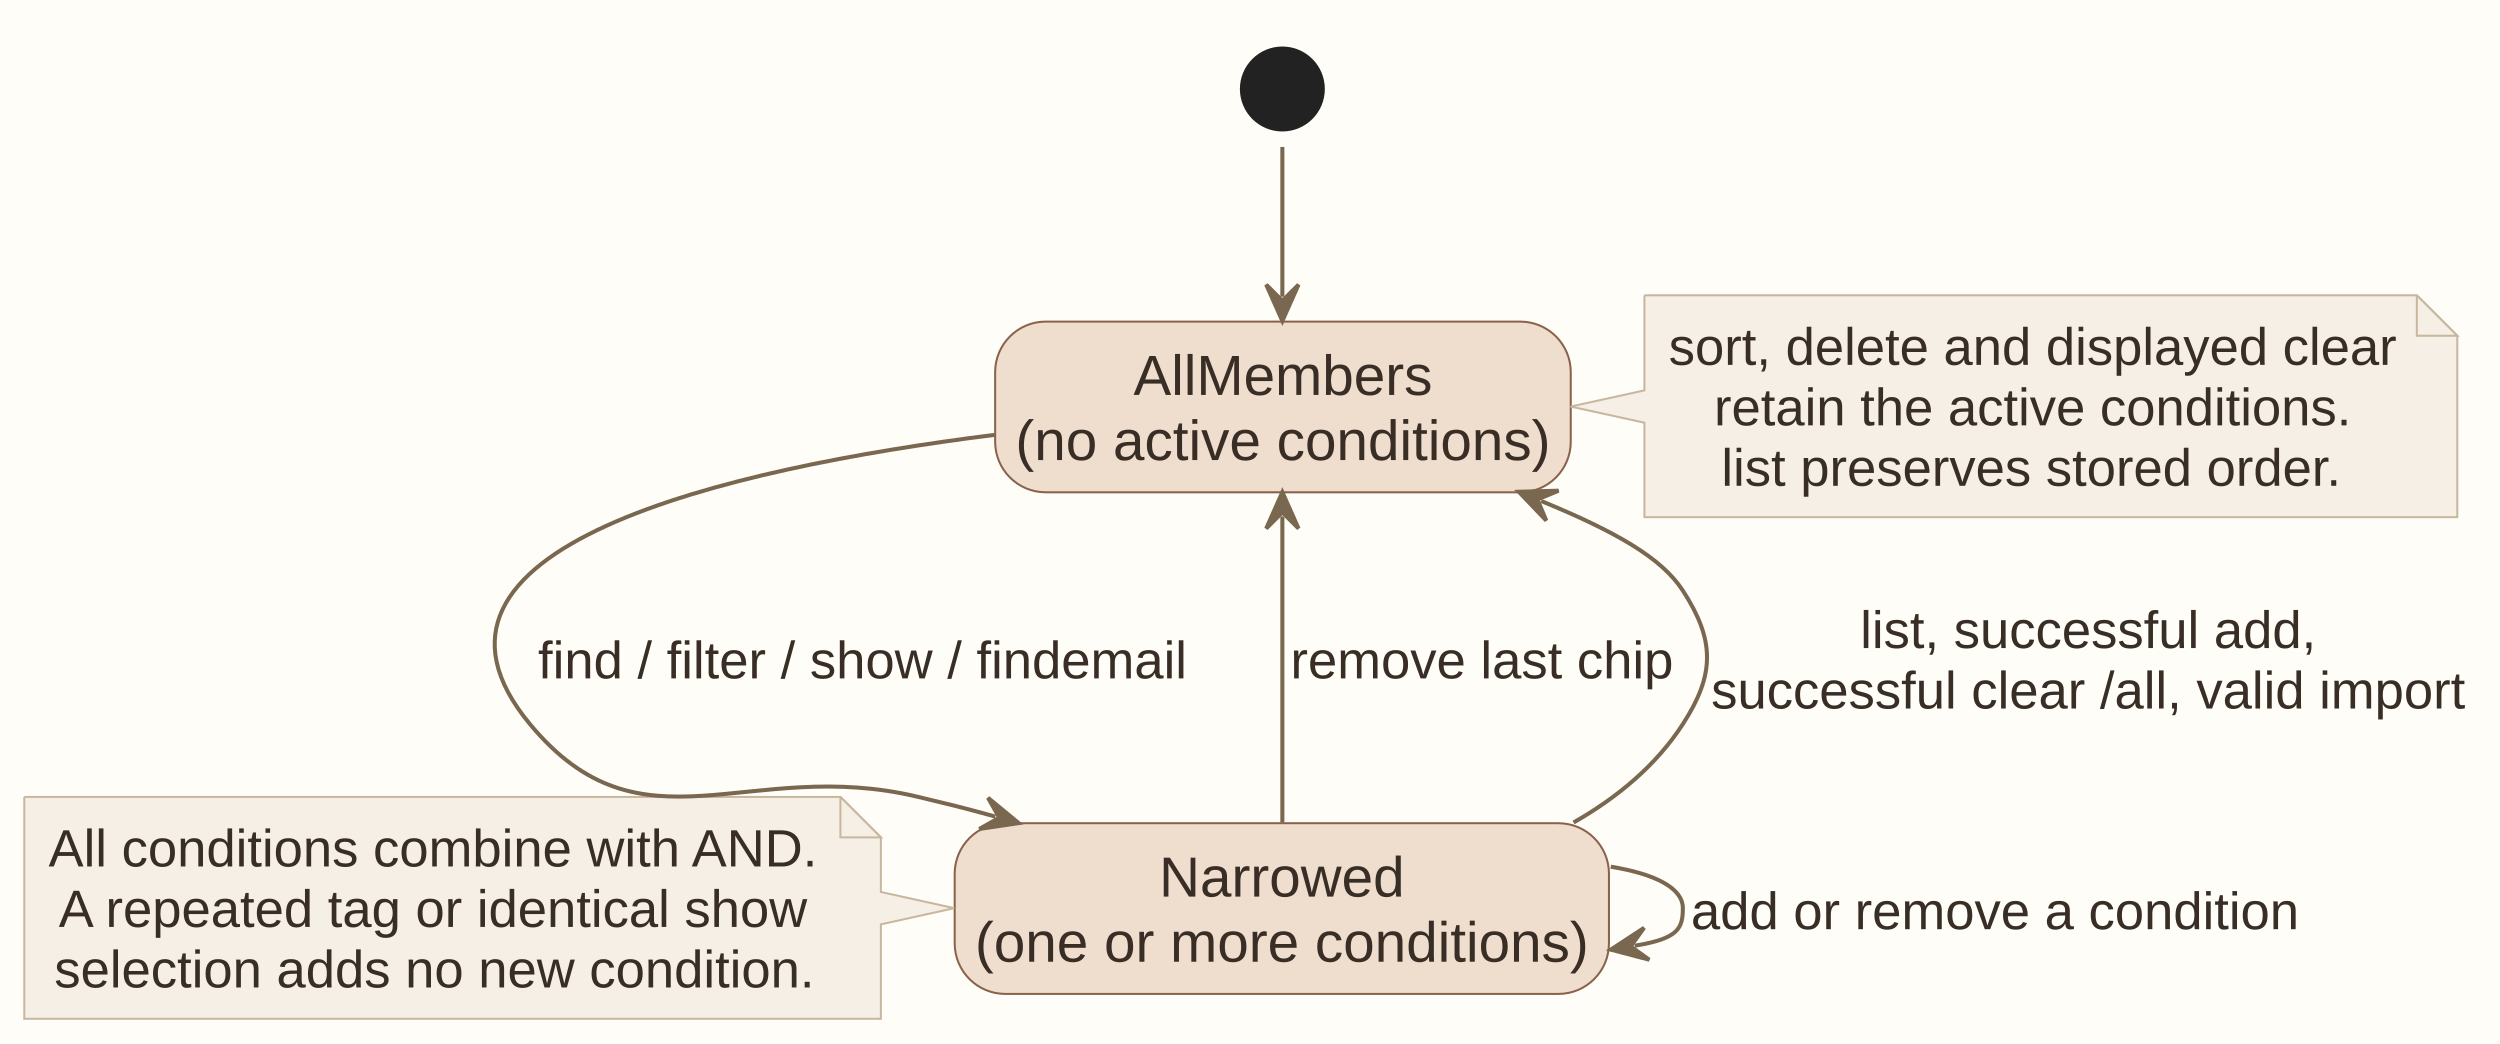
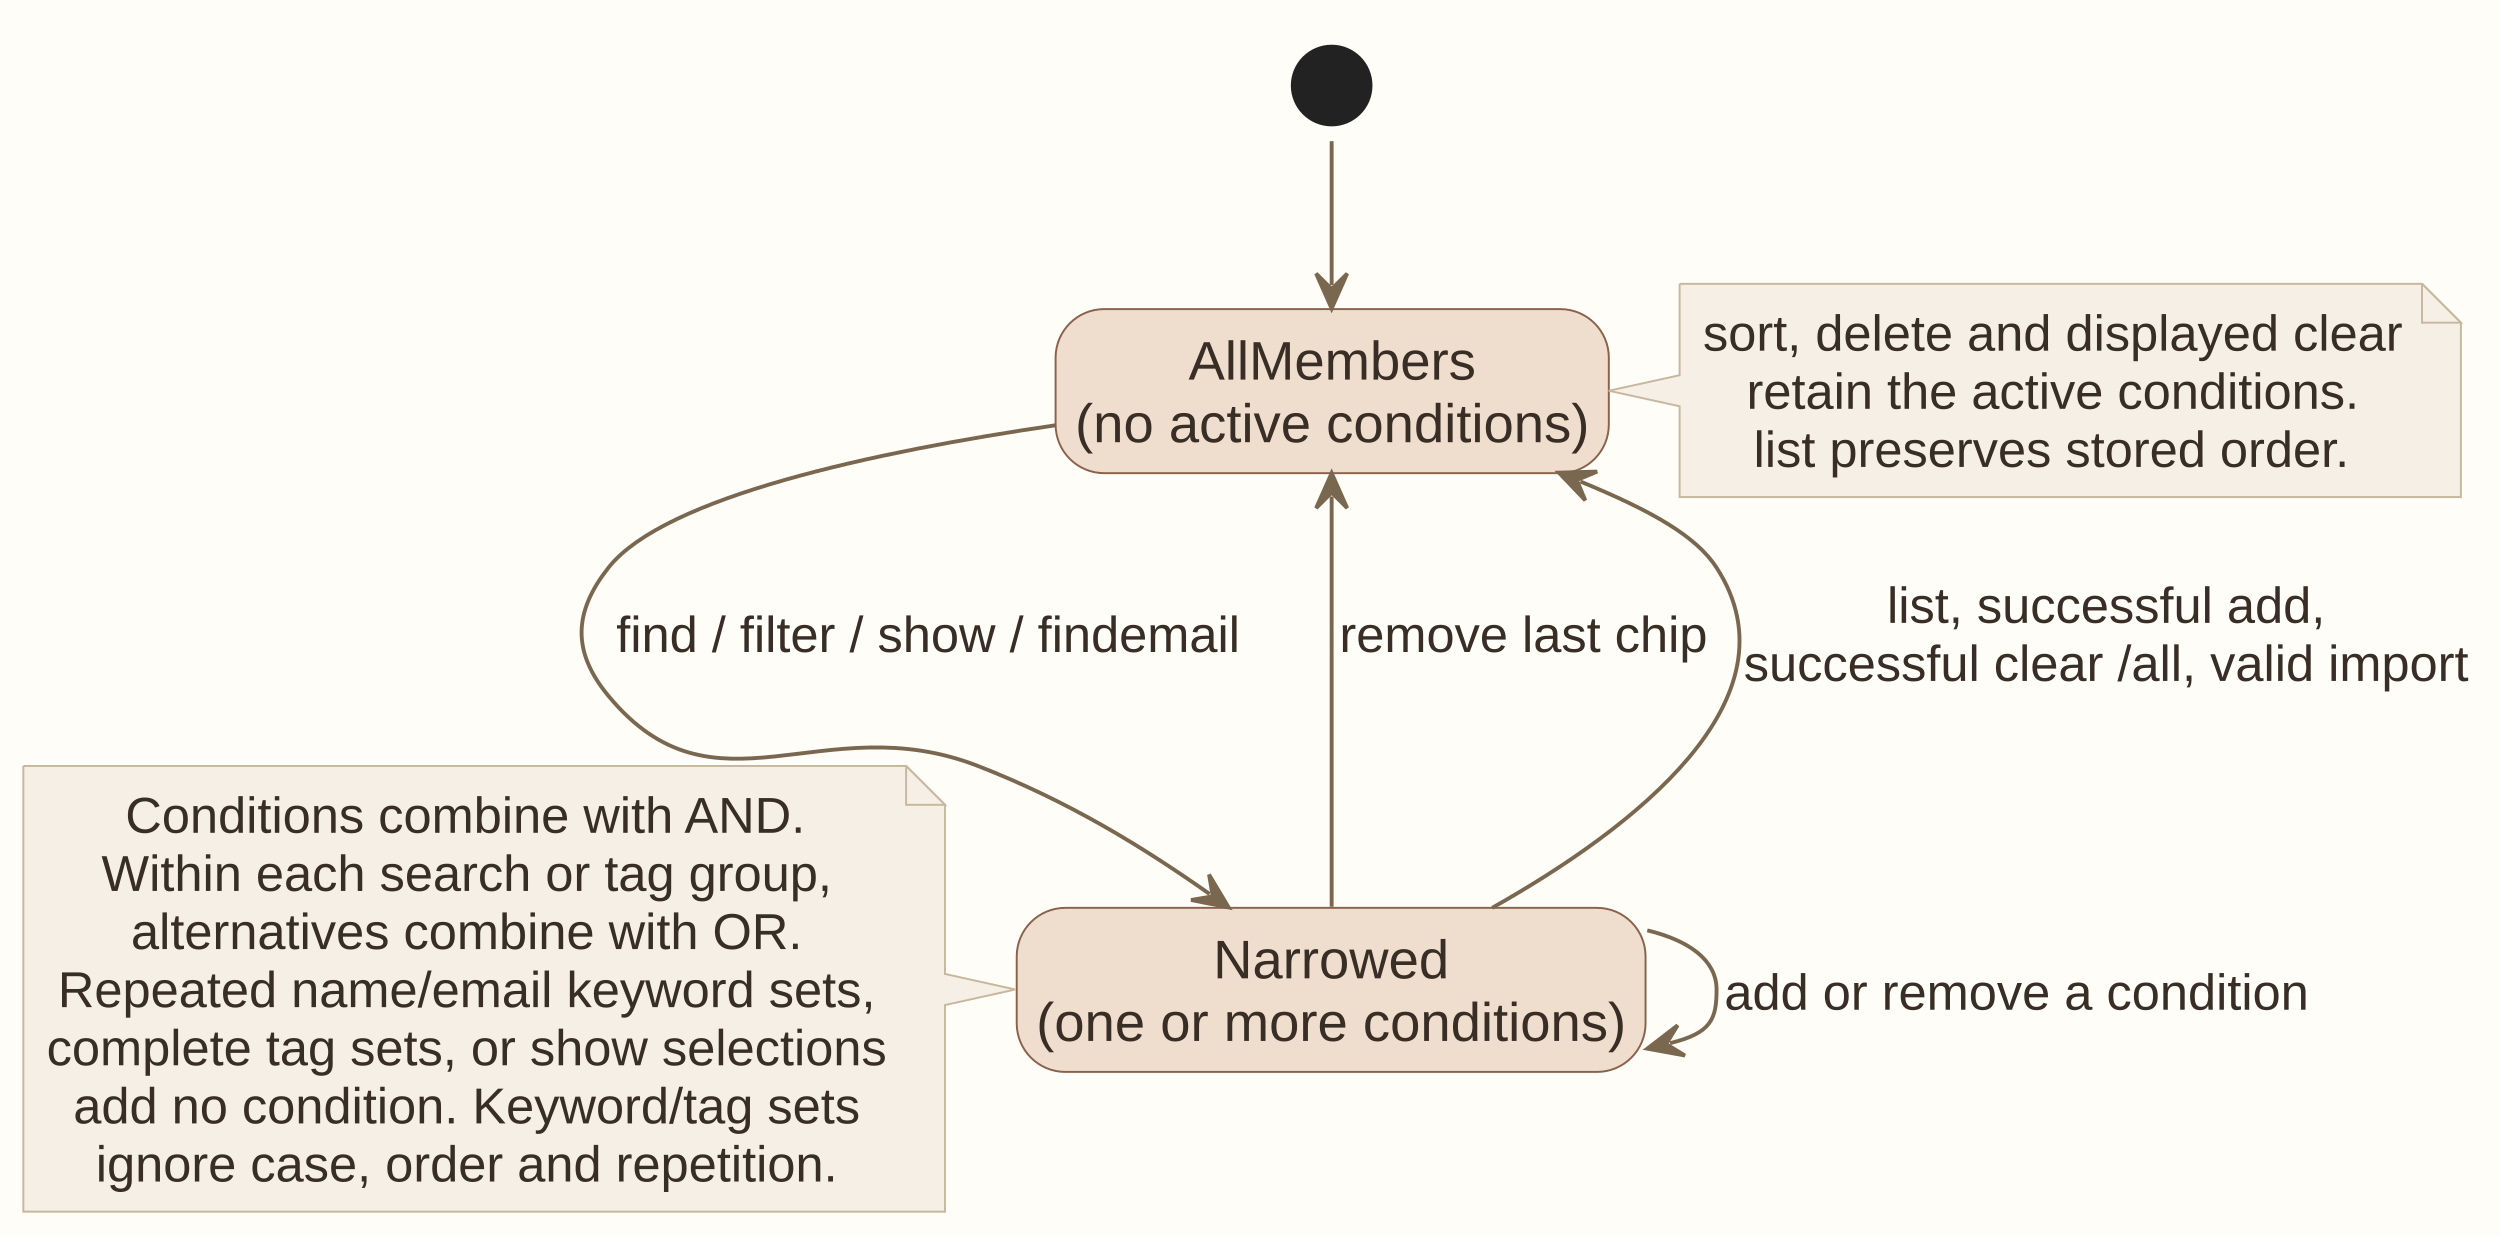
- <svg xmlns="http://www.w3.org/2000/svg" contentStyleType="text/css" data-diagram-type="STATE" height="258px" preserveAspectRatio="none" style="width:618px;height:258px;background:#FFFDF8;" version="1.1" viewBox="0 0 618 258" width="618px" zoomAndPan="magnify">
+ <svg xmlns="http://www.w3.org/2000/svg" contentStyleType="text/css" data-diagram-type="STATE" height="318px" preserveAspectRatio="none" style="width:643px;height:318px;background:#FFFDF8;" version="1.1" viewBox="0 0 643 318" width="643px" zoomAndPan="magnify">
  <defs />
  <g>
-     <rect fill="#FFFDF8" height="258" style="stroke:none;stroke-width:1;" width="618" x="0" y="0" />
-     <rect fill="#EFDDCE" height="42.197" rx="12.5" ry="12.5" style="stroke:#8A614A;stroke-width:0.5;" width="142.289" x="246" y="79.5" />
-     <text fill="#382E25" font-family="Arial" font-size="14" lengthAdjust="spacing" textLength="73.903" x="280.193" y="97.632">AllMembers</text>
-     <text fill="#382E25" font-family="Arial" font-size="14" lengthAdjust="spacing" textLength="132.289" x="251" y="113.731">(no active conditions)</text>
-     <rect fill="#EFDDCE" height="42.197" rx="12.5" ry="12.5" style="stroke:#8A614A;stroke-width:0.5;" width="161.737" x="236" y="203.5" />
-     <text fill="#382E25" font-family="Arial" font-size="14" lengthAdjust="spacing" textLength="60.69" x="286.524" y="221.632">Narrowed</text>
-     <text fill="#382E25" font-family="Arial" font-size="14" lengthAdjust="spacing" textLength="151.737" x="241" y="237.731">(one or more conditions)</text>
-     <ellipse cx="317" cy="22" fill="#222222" rx="10" ry="10" style="stroke:#222222;stroke-width:1;" />
+     <rect fill="#FFFDF8" height="318" style="stroke:none;stroke-width:1;" width="643" x="0" y="0" />
+     <rect fill="#EFDDCE" height="42.197" rx="12.5" ry="12.5" style="stroke:#8A614A;stroke-width:0.5;" width="142.289" x="271.5" y="79.5" />
+     <text fill="#382E25" font-family="Arial" font-size="14" lengthAdjust="spacing" textLength="73.903" x="305.693" y="97.632">AllMembers</text>
+     <text fill="#382E25" font-family="Arial" font-size="14" lengthAdjust="spacing" textLength="132.289" x="276.5" y="113.731">(no active conditions)</text>
+     <rect fill="#EFDDCE" height="42.197" rx="12.5" ry="12.5" style="stroke:#8A614A;stroke-width:0.5;" width="161.737" x="261.5" y="233.5" />
+     <text fill="#382E25" font-family="Arial" font-size="14" lengthAdjust="spacing" textLength="60.69" x="312.024" y="251.632">Narrowed</text>
+     <text fill="#382E25" font-family="Arial" font-size="14" lengthAdjust="spacing" textLength="151.737" x="266.5" y="267.731">(one or more conditions)</text>
+     <ellipse cx="342.5" cy="22" fill="#222222" rx="10" ry="10" style="stroke:#222222;stroke-width:1;" />
    <g class="entity" data-qualified-name="GMN2" data-source-line="22" id="ent0003">
-       <path d="M6,197 L6,251.846 A0,0 0 0 0 6,251.846 L217.747,251.846 A0,0 0 0 0 217.747,251.846 L217.747,228.5 L235.874,224.5 L217.747,220.5 L217.747,207 L207.747,197 L6,197 A0,0 0 0 0 6,197" fill="#F5EFE5" style="stroke:#C7B79F;stroke-width:0.5;" />
-       <path d="M207.747,197 L207.747,207 L217.747,207 L207.747,197" fill="#F5EFE5" style="stroke:#C7B79F;stroke-width:0.5;" />
-       <text fill="#382E25" font-family="Arial" font-size="13" lengthAdjust="spacing" textLength="190.747" x="12" y="214.194">All conditions combine with AND.</text>
-       <text fill="#382E25" font-family="Arial" font-size="13" lengthAdjust="spacing" textLength="185.726" x="14.511" y="229.143">A repeated tag or identical show</text>
-       <text fill="#382E25" font-family="Arial" font-size="13" lengthAdjust="spacing" textLength="187.903" x="13.422" y="244.091">selection adds no new condition.</text>
+       <path d="M6,197 L6,311.641 A0,0 0 0 0 6,311.641 L243.049,311.641 A0,0 0 0 0 243.049,311.641 L243.049,258.5 L261.119,254.5 L243.049,250.5 L243.049,207 L233.049,197 L6,197 A0,0 0 0 0 6,197" fill="#F5EFE5" style="stroke:#C7B79F;stroke-width:0.5;" />
+       <path d="M233.049,197 L233.049,207 L243.049,207 L233.049,197" fill="#F5EFE5" style="stroke:#C7B79F;stroke-width:0.5;" />
+       <text fill="#382E25" font-family="Arial" font-size="13" lengthAdjust="spacing" textLength="175.576" x="32.236" y="214.194">Conditions combine with AND.</text>
+       <text fill="#382E25" font-family="Arial" font-size="13" lengthAdjust="spacing" textLength="187.878" x="26.085" y="229.143">Within each search or tag group,</text>
+       <text fill="#382E25" font-family="Arial" font-size="13" lengthAdjust="spacing" textLength="172.682" x="33.684" y="244.091">alternatives combine with OR.</text>
+       <text fill="#382E25" font-family="Arial" font-size="13" lengthAdjust="spacing" textLength="210.273" x="14.888" y="259.04">Repeated name/email keyword sets,</text>
+       <text fill="#382E25" font-family="Arial" font-size="13" lengthAdjust="spacing" textLength="216.049" x="12" y="273.989">complete tag sets, or show selections</text>
+       <text fill="#382E25" font-family="Arial" font-size="13" lengthAdjust="spacing" textLength="202.351" x="18.849" y="288.938">add no condition. Keyword/tag sets</text>
+       <text fill="#382E25" font-family="Arial" font-size="13" lengthAdjust="spacing" textLength="190.785" x="24.632" y="303.886">ignore case, order and repetition.</text>
    </g>
-     <g class="entity" data-qualified-name="GMN5" data-source-line="28" id="ent0006">
-       <path d="M406.5,73 L406.5,96.5 L388.25,100.5 L406.5,104.5 L406.5,127.846 A0,0 0 0 0 406.5,127.846 L607.443,127.846 A0,0 0 0 0 607.443,127.846 L607.443,83 L597.443,73 L406.5,73 A0,0 0 0 0 406.5,73" fill="#F5EFE5" style="stroke:#C7B79F;stroke-width:0.5;" />
-       <path d="M597.443,73 L597.443,83 L607.443,83 L597.443,73" fill="#F5EFE5" style="stroke:#C7B79F;stroke-width:0.5;" />
-       <text fill="#382E25" font-family="Arial" font-size="13" lengthAdjust="spacing" textLength="179.943" x="412.5" y="90.194">sort, delete and displayed clear</text>
-       <text fill="#382E25" font-family="Arial" font-size="13" lengthAdjust="spacing" textLength="157.536" x="423.704" y="105.143">retain the active conditions.</text>
-       <text fill="#382E25" font-family="Arial" font-size="13" lengthAdjust="spacing" textLength="153.893" x="425.525" y="120.091">list preserves stored order.</text>
+     <g class="entity" data-qualified-name="GMN5" data-source-line="32" id="ent0006">
+       <path d="M432,73 L432,96.5 L413.75,100.5 L432,104.5 L432,127.846 A0,0 0 0 0 432,127.846 L632.943,127.846 A0,0 0 0 0 632.943,127.846 L632.943,83 L622.943,73 L432,73 A0,0 0 0 0 432,73" fill="#F5EFE5" style="stroke:#C7B79F;stroke-width:0.5;" />
+       <path d="M622.943,73 L622.943,83 L632.943,83 L622.943,73" fill="#F5EFE5" style="stroke:#C7B79F;stroke-width:0.5;" />
+       <text fill="#382E25" font-family="Arial" font-size="13" lengthAdjust="spacing" textLength="179.943" x="438" y="90.194">sort, delete and displayed clear</text>
+       <text fill="#382E25" font-family="Arial" font-size="13" lengthAdjust="spacing" textLength="157.536" x="449.204" y="105.143">retain the active conditions.</text>
+       <text fill="#382E25" font-family="Arial" font-size="13" lengthAdjust="spacing" textLength="153.893" x="451.025" y="120.091">list preserves stored order.</text>
    </g>
    <g class="link" data-entity-1="ent0002" data-entity-2="ent0002" data-link-type="dependency" id="lnk3">
-       <polygon fill="#796750" points="317,79.358,321,70.358,317,74.358,313,70.358,317,79.358" style="stroke:#796750;stroke-width:1;" />
-       <path d="M317,36.315 C317,47.712 317,59.541 317,73.358" fill="none" style="stroke:#796750;stroke-width:1;" />
+       <polygon fill="#796750" points="342.5,79.358,346.5,70.358,342.5,74.358,338.5,70.358,342.5,79.358" style="stroke:#796750;stroke-width:1;" />
+       <path d="M342.5,36.315 C342.5,47.712 342.5,59.541 342.5,73.358" fill="none" style="stroke:#796750;stroke-width:1;" />
    </g>
    <g class="link" data-entity-1="ent0002" data-entity-2="ent0003" data-link-type="dependency" id="lnk4">
-       <polygon fill="#796750" points="251.831,203.47,244.228,197.209,247.013,202.133,242.089,204.918,251.831,203.47" style="stroke:#796750;stroke-width:1;" />
-       <path d="M245.852,107.496 C179.165,115.879 94.751,135.323 131,179 C158.723,212.405 184.792,186.856 227,197 C235.077,198.941 237.726,199.556 246.049,201.866" fill="none" style="stroke:#796750;stroke-width:1;" />
-       <text fill="#382E25" font-family="Arial" font-size="13" lengthAdjust="spacing" textLength="160.399" x="133" y="167.694">find / filter / show / findemail</text>
+       <polygon fill="#796750" points="316.017,233.397,310.964,224.944,311.93,230.518,306.356,231.484,316.017,233.397" style="stroke:#796750;stroke-width:1;" />
+       <path d="M271.407,109.391 C225.174,116.155 170.896,127.753 156.5,146 C147.415,157.514 147.144,167.705 156.5,179 C183.913,212.095 211.457,181.402 251.5,197 C274.719,206.044 293.659,217.645 311.112,229.941" fill="none" style="stroke:#796750;stroke-width:1;" />
+       <text fill="#382E25" font-family="Arial" font-size="13" lengthAdjust="spacing" textLength="160.399" x="158.5" y="167.694">find / filter / show / findemail</text>
    </g>
    <g class="link" data-entity-1="ent0003" data-entity-2="ent0002" data-link-type="dependency" id="lnk5">
-       <polygon fill="#796750" points="317,121.646,313,130.646,317,126.646,321,130.646,317,121.646" style="stroke:#796750;stroke-width:1;" />
-       <path d="M317,203.324 C317,180.707 317,150.25 317,127.646" fill="none" style="stroke:#796750;stroke-width:1;" />
-       <text fill="#382E25" font-family="Arial" font-size="13" lengthAdjust="spacing" textLength="94.65" x="319" y="167.694">remove last chip</text>
+       <polygon fill="#796750" points="342.5,121.684,338.5,130.684,342.5,126.684,346.5,130.684,342.5,121.684" style="stroke:#796750;stroke-width:1;" />
+       <path d="M342.5,233.232 C342.5,204.114 342.5,156.756 342.5,127.684" fill="none" style="stroke:#796750;stroke-width:1;" />
+       <text fill="#382E25" font-family="Arial" font-size="13" lengthAdjust="spacing" textLength="94.65" x="344.5" y="167.694">remove last chip</text>
    </g>
    <g class="link" data-entity-1="ent0003" data-entity-2="ent0002" data-link-type="dependency" id="lnk6">
-       <polygon fill="#796750" points="375.439,121.565,382.238,128.69,380.062,123.469,385.284,121.293,375.439,121.565" style="stroke:#796750;stroke-width:1;" />
-       <path d="M388.984,203.324 C399.69,197.215 409.347,189.284 416,179 C423.966,166.685 423.966,158.315 416,146 C410.755,137.891 399.387,131.426 380.987,123.849" fill="none" style="stroke:#796750;stroke-width:1;" />
-       <text fill="#382E25" font-family="Arial" font-size="13" lengthAdjust="spacing" textLength="112.715" x="459.842" y="160.194">list, successful add,</text>
-       <text fill="#382E25" font-family="Arial" font-size="13" lengthAdjust="spacing" textLength="186.399" x="423" y="175.143">successful clear /all, valid import</text>
+       <polygon fill="#796750" points="400.939,121.565,407.738,128.69,405.562,123.469,410.784,121.293,400.939,121.565" style="stroke:#796750;stroke-width:1;" />
+       <path d="M383.807,233.483 C419.915,213.137 463.411,179.872 441.5,146 C436.255,137.891 424.887,131.426 406.487,123.849" fill="none" style="stroke:#796750;stroke-width:1;" />
+       <text fill="#382E25" font-family="Arial" font-size="13" lengthAdjust="spacing" textLength="112.715" x="485.342" y="160.194">list, successful add,</text>
+       <text fill="#382E25" font-family="Arial" font-size="13" lengthAdjust="spacing" textLength="186.399" x="448.5" y="175.143">successful clear /all, valid import</text>
    </g>
    <g class="link" data-entity-1="ent0003" data-entity-2="ent0003" data-link-type="dependency" id="lnk7">
-       <polygon fill="#796750" points="398.18,234.751,407.706,237.25,403.114,233.946,406.418,229.354,398.18,234.751" style="stroke:#796750;stroke-width:1;" />
-       <path d="M398.18,214.249 C408.894,215.997 416,219.414 416,224.5 C416,229.586 414.816,232.037 404.101,233.785" fill="none" style="stroke:#796750;stroke-width:1;" />
-       <text fill="#382E25" font-family="Arial" font-size="13" lengthAdjust="spacing" textLength="150.312" x="418" y="229.694">add or remove a condition</text>
+       <polygon fill="#796750" points="423.68,269.712,433.368,271.481,428.539,268.535,431.486,263.706,423.68,269.712" style="stroke:#796750;stroke-width:1;" />
+       <path d="M423.68,239.288 C434.394,241.883 441.5,246.953 441.5,254.5 C441.5,262.047 440.226,265.705 429.511,268.3" fill="none" style="stroke:#796750;stroke-width:1;" />
+       <text fill="#382E25" font-family="Arial" font-size="13" lengthAdjust="spacing" textLength="150.312" x="443.5" y="259.694">add or remove a condition</text>
    </g>
  </g>
</svg>
